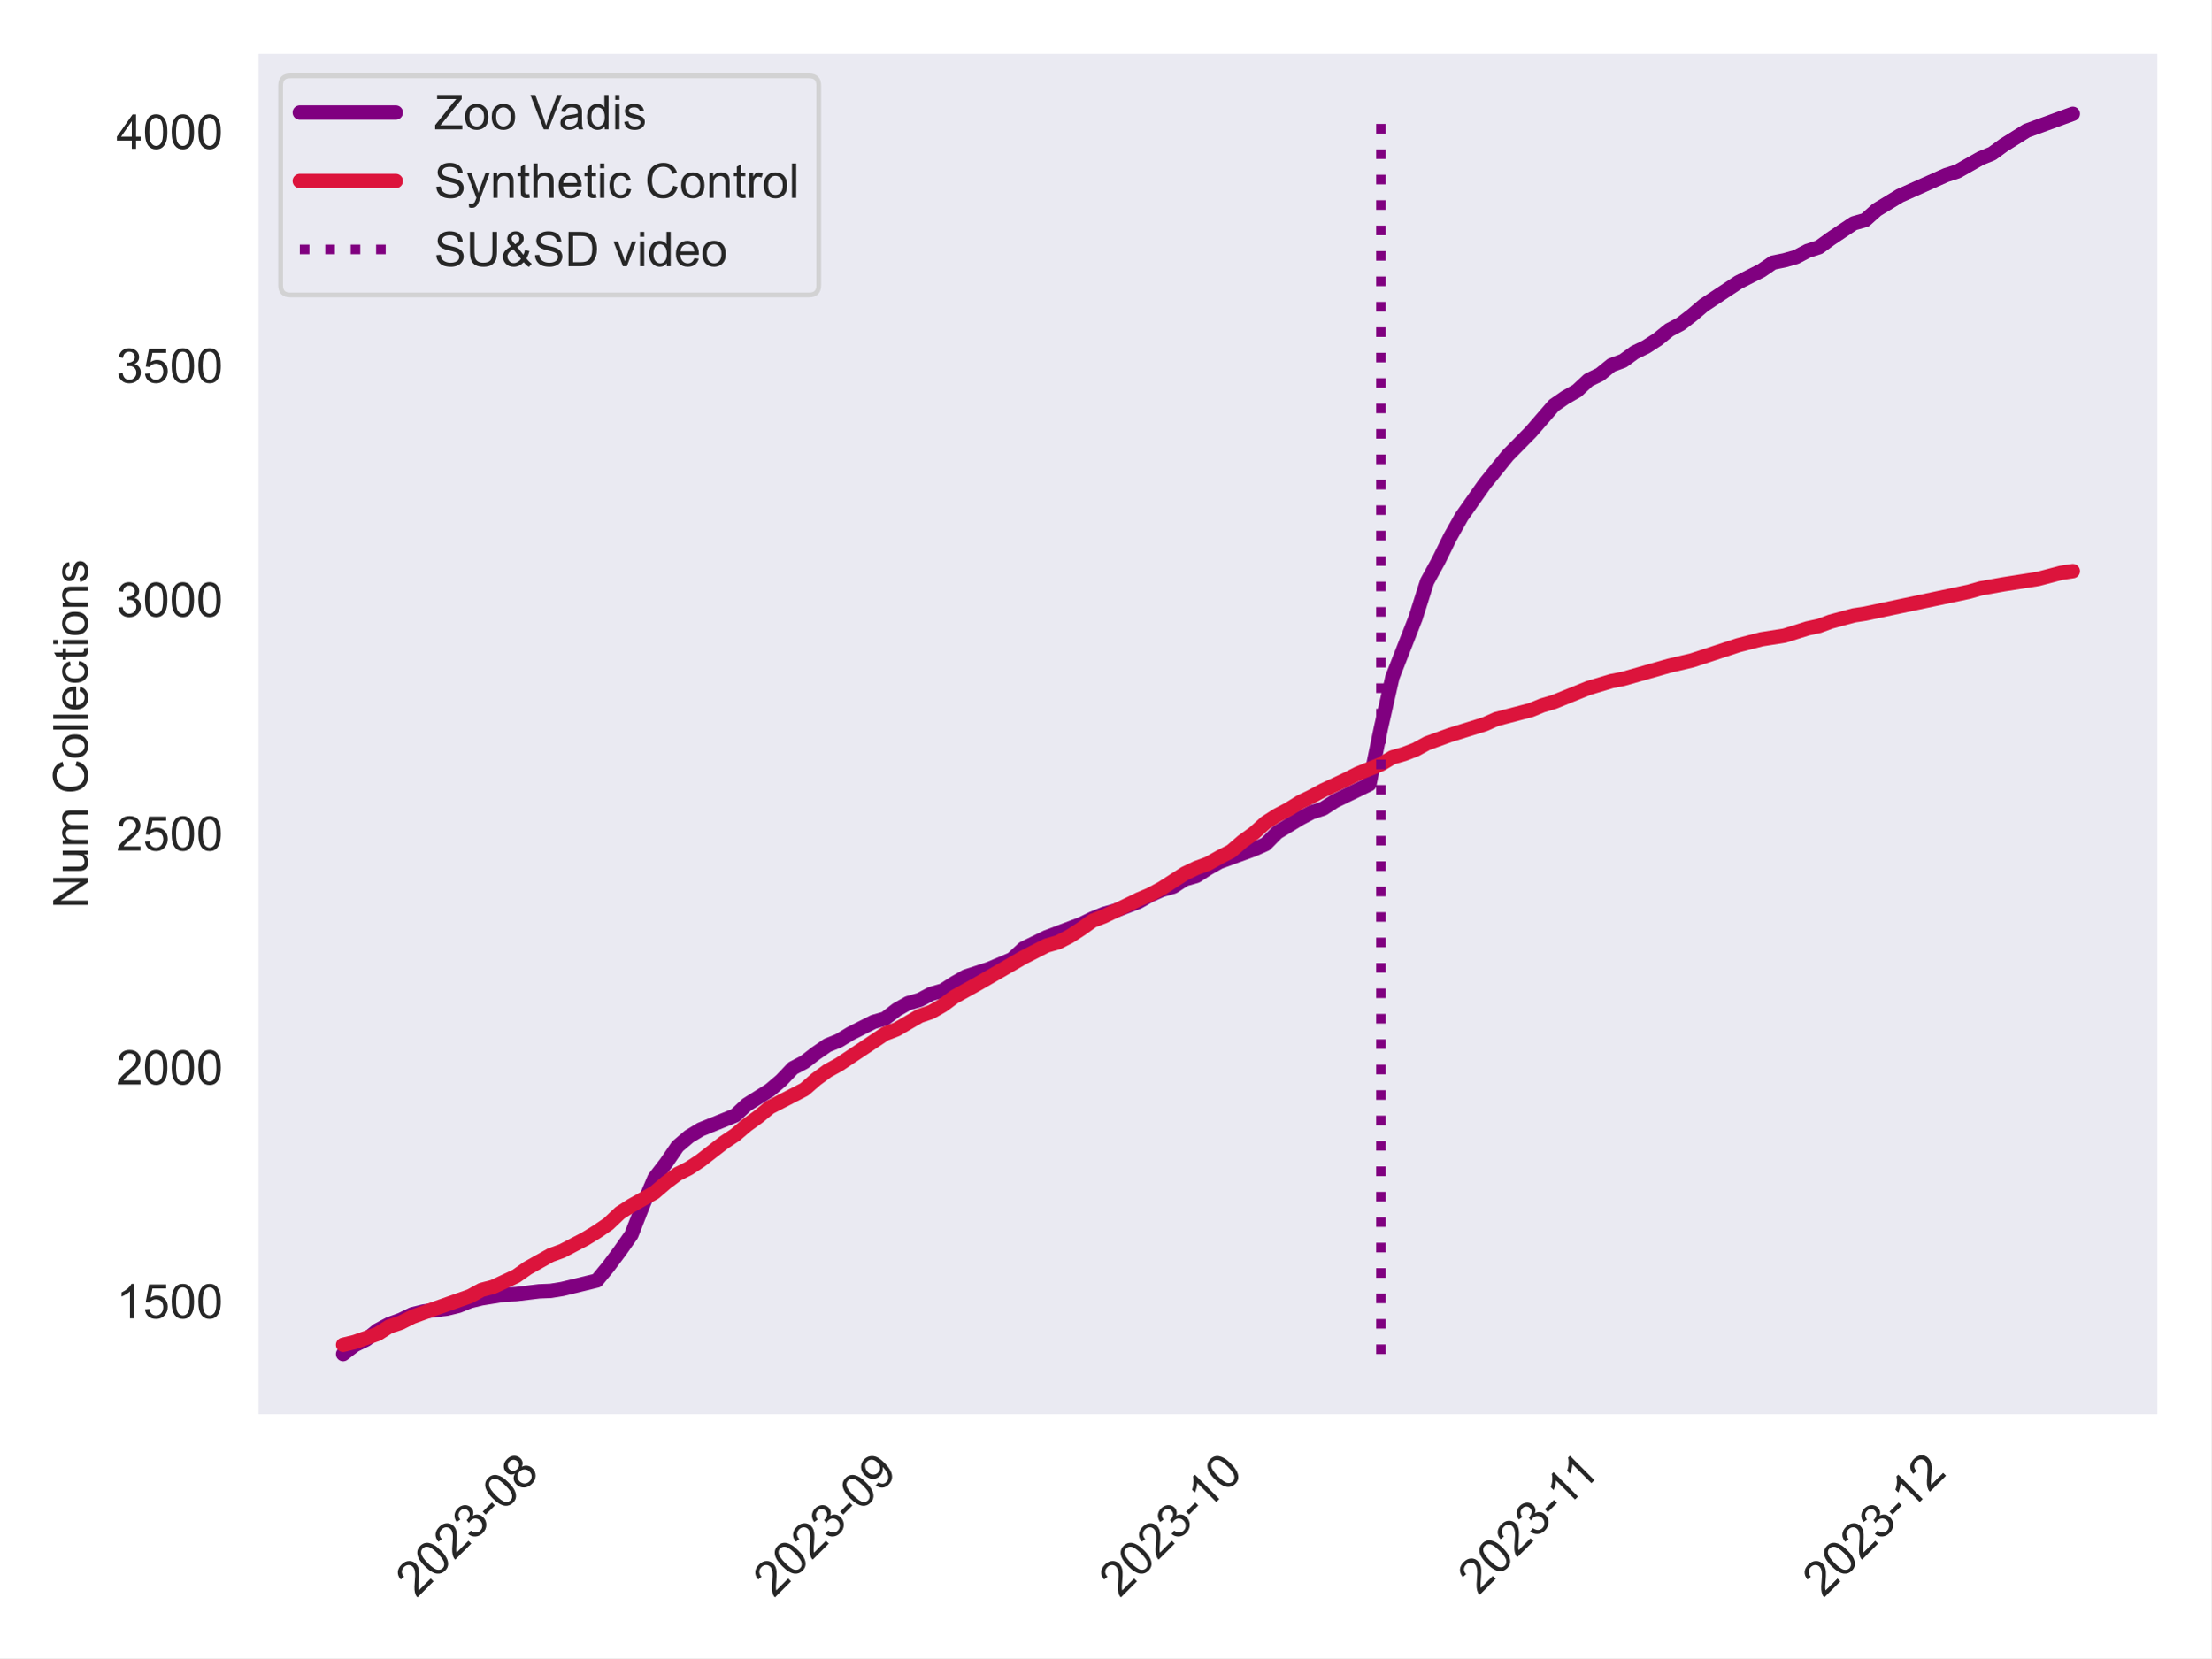
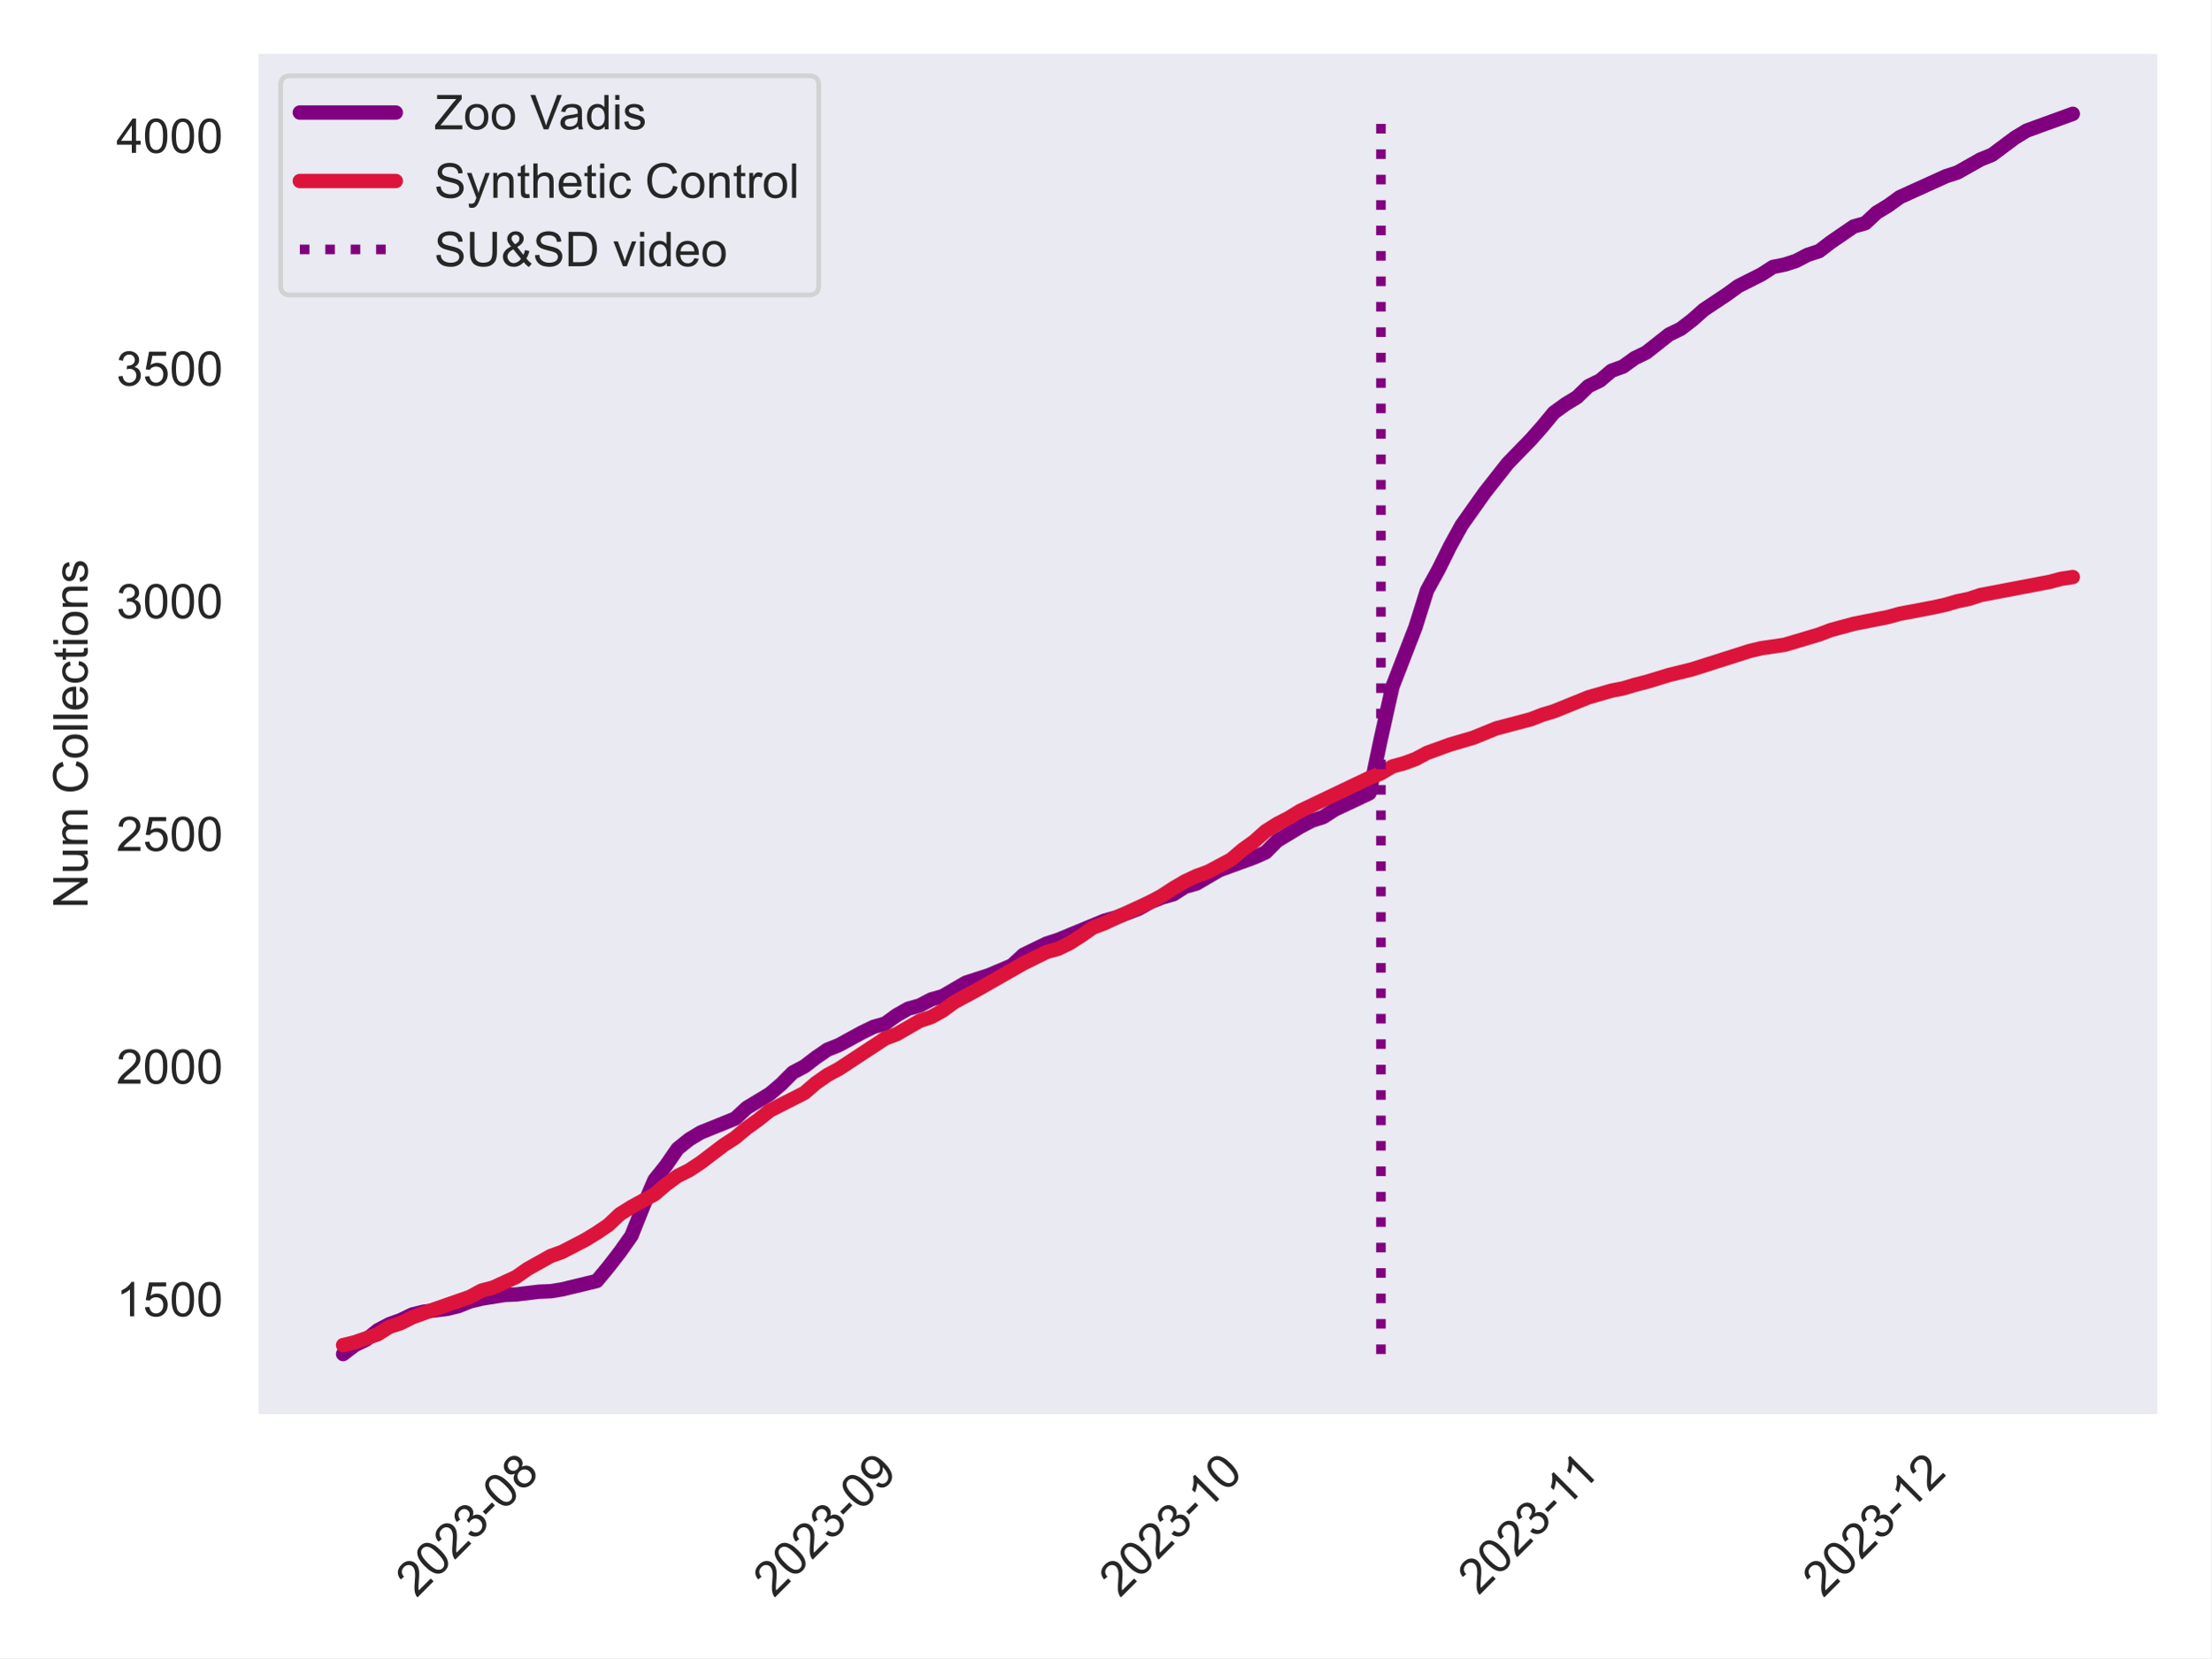
<svg xmlns="http://www.w3.org/2000/svg" xmlns:xlink="http://www.w3.org/1999/xlink" width="460.8pt" height="345.6pt" viewBox="0 0 460.8 345.6" version="1.1">
  <defs>
    <style type="text/css">*{stroke-linejoin: round; stroke-linecap: butt}</style>
  </defs>
  <g id="figure_1">
    <g id="patch_1">
      <path d="M 0 345.6  L 460.8 345.6  L 460.8 0  L 0 0  z " style="fill: #ffffff" />
    </g>
    <g id="axes_1">
      <g id="patch_2">
        <path d="M 53.48 295.153  L 450 295.153  L 450 10.8  L 53.48 10.8  z " style="fill: #eaeaf2" />
      </g>
      <g id="matplotlib.axis_1">
        <g id="xtick_1">
          <g id="text_1">
            <g style="fill: #262626" transform="translate(86.79253 333.1617) rotate(-45) scale(0.1 -0.1)">
              <defs>
                <path id="ArialMT-32" d="M 3222 541  L 3222 0  L 194 0  Q 188 203 259 391  Q 375 700 629 1000  Q 884 1300 1366 1694  Q 2113 2306 2375 2664  Q 2638 3022 2638 3341  Q 2638 3675 2398 3904  Q 2159 4134 1775 4134  Q 1369 4134 1125 3890  Q 881 3647 878 3216  L 300 3275  Q 359 3922 746 4261  Q 1134 4600 1788 4600  Q 2447 4600 2831 4234  Q 3216 3869 3216 3328  Q 3216 3053 3103 2787  Q 2991 2522 2730 2228  Q 2469 1934 1863 1422  Q 1356 997 1212 845  Q 1069 694 975 541  L 3222 541  z " transform="scale(0.015625)" />
                <path id="ArialMT-30" d="M 266 2259  Q 266 3072 433 3567  Q 600 4063 929 4331  Q 1259 4600 1759 4600  Q 2128 4600 2406 4451  Q 2684 4303 2865 4023  Q 3047 3744 3150 3342  Q 3253 2941 3253 2259  Q 3253 1453 3087 958  Q 2922 463 2592 192  Q 2263 -78 1759 -78  Q 1097 -78 719 397  Q 266 969 266 2259  z M 844 2259  Q 844 1131 1108 757  Q 1372 384 1759 384  Q 2147 384 2411 759  Q 2675 1134 2675 2259  Q 2675 3391 2411 3762  Q 2147 4134 1753 4134  Q 1366 4134 1134 3806  Q 844 3388 844 2259  z " transform="scale(0.015625)" />
                <path id="ArialMT-33" d="M 269 1209  L 831 1284  Q 928 806 1161 595  Q 1394 384 1728 384  Q 2125 384 2398 659  Q 2672 934 2672 1341  Q 2672 1728 2419 1979  Q 2166 2231 1775 2231  Q 1616 2231 1378 2169  L 1441 2663  Q 1497 2656 1531 2656  Q 1891 2656 2178 2843  Q 2466 3031 2466 3422  Q 2466 3731 2256 3934  Q 2047 4138 1716 4138  Q 1388 4138 1169 3931  Q 950 3725 888 3313  L 325 3413  Q 428 3978 793 4289  Q 1159 4600 1703 4600  Q 2078 4600 2393 4439  Q 2709 4278 2876 4000  Q 3044 3722 3044 3409  Q 3044 3113 2884 2869  Q 2725 2625 2413 2481  Q 2819 2388 3044 2092  Q 3269 1797 3269 1353  Q 3269 753 2831 336  Q 2394 -81 1725 -81  Q 1122 -81 723 278  Q 325 638 269 1209  z " transform="scale(0.015625)" />
                <path id="ArialMT-2d" d="M 203 1375  L 203 1941  L 1931 1941  L 1931 1375  L 203 1375  z " transform="scale(0.015625)" />
                <path id="ArialMT-38" d="M 1131 2484  Q 781 2613 612 2850  Q 444 3088 444 3419  Q 444 3919 803 4259  Q 1163 4600 1759 4600  Q 2359 4600 2725 4251  Q 3091 3903 3091 3403  Q 3091 3084 2923 2848  Q 2756 2613 2416 2484  Q 2838 2347 3058 2040  Q 3278 1734 3278 1309  Q 3278 722 2862 322  Q 2447 -78 1769 -78  Q 1091 -78 675 323  Q 259 725 259 1325  Q 259 1772 486 2073  Q 713 2375 1131 2484  z M 1019 3438  Q 1019 3113 1228 2906  Q 1438 2700 1772 2700  Q 2097 2700 2305 2904  Q 2513 3109 2513 3406  Q 2513 3716 2298 3927  Q 2084 4138 1766 4138  Q 1444 4138 1231 3931  Q 1019 3725 1019 3438  z M 838 1322  Q 838 1081 952 856  Q 1066 631 1291 507  Q 1516 384 1775 384  Q 2178 384 2440 643  Q 2703 903 2703 1303  Q 2703 1709 2433 1975  Q 2163 2241 1756 2241  Q 1359 2241 1098 1978  Q 838 1716 838 1322  z " transform="scale(0.015625)" />
              </defs>
              <use xlink:href="#ArialMT-32" />
              <use xlink:href="#ArialMT-30" x="55.615" />
              <use xlink:href="#ArialMT-32" x="111.23" />
              <use xlink:href="#ArialMT-33" x="166.846" />
              <use xlink:href="#ArialMT-2d" x="222.461" />
              <use xlink:href="#ArialMT-30" x="255.762" />
              <use xlink:href="#ArialMT-38" x="311.377" />
            </g>
          </g>
        </g>
        <g id="xtick_2">
          <g id="text_2">
            <g style="fill: #262626" transform="translate(161.2902 333.1617) rotate(-45) scale(0.1 -0.1)">
              <defs>
                <path id="ArialMT-39" d="M 350 1059  L 891 1109  Q 959 728 1153 556  Q 1347 384 1650 384  Q 1909 384 2104 503  Q 2300 622 2425 820  Q 2550 1019 2634 1356  Q 2719 1694 2719 2044  Q 2719 2081 2716 2156  Q 2547 1888 2255 1720  Q 1963 1553 1622 1553  Q 1053 1553 659 1965  Q 266 2378 266 3053  Q 266 3750 677 4175  Q 1088 4600 1706 4600  Q 2153 4600 2523 4359  Q 2894 4119 3086 3673  Q 3278 3228 3278 2384  Q 3278 1506 3087 986  Q 2897 466 2520 194  Q 2144 -78 1638 -78  Q 1100 -78 759 220  Q 419 519 350 1059  z M 2653 3081  Q 2653 3566 2395 3850  Q 2138 4134 1775 4134  Q 1400 4134 1122 3828  Q 844 3522 844 3034  Q 844 2597 1108 2323  Q 1372 2050 1759 2050  Q 2150 2050 2401 2323  Q 2653 2597 2653 3081  z " transform="scale(0.015625)" />
              </defs>
              <use xlink:href="#ArialMT-32" />
              <use xlink:href="#ArialMT-30" x="55.615" />
              <use xlink:href="#ArialMT-32" x="111.23" />
              <use xlink:href="#ArialMT-33" x="166.846" />
              <use xlink:href="#ArialMT-2d" x="222.461" />
              <use xlink:href="#ArialMT-30" x="255.762" />
              <use xlink:href="#ArialMT-39" x="311.377" />
            </g>
          </g>
        </g>
        <g id="xtick_3">
          <g id="text_3">
            <g style="fill: #262626" transform="translate(233.3848 333.1617) rotate(-45) scale(0.1 -0.1)">
              <defs>
                <path id="ArialMT-31" d="M 2384 0  L 1822 0  L 1822 3584  Q 1619 3391 1289 3197  Q 959 3003 697 2906  L 697 3450  Q 1169 3672 1522 3987  Q 1875 4303 2022 4600  L 2384 4600  L 2384 0  z " transform="scale(0.015625)" />
              </defs>
              <use xlink:href="#ArialMT-32" />
              <use xlink:href="#ArialMT-30" x="55.615" />
              <use xlink:href="#ArialMT-32" x="111.23" />
              <use xlink:href="#ArialMT-33" x="166.846" />
              <use xlink:href="#ArialMT-2d" x="222.461" />
              <use xlink:href="#ArialMT-31" x="255.762" />
              <use xlink:href="#ArialMT-30" x="311.377" />
            </g>
          </g>
        </g>
        <g id="xtick_4">
          <g id="text_4">
            <g style="fill: #262626" transform="translate(308.1432 332.6402) rotate(-45) scale(0.1 -0.1)">
              <use xlink:href="#ArialMT-32" />
              <use xlink:href="#ArialMT-30" x="55.615" />
              <use xlink:href="#ArialMT-32" x="111.23" />
              <use xlink:href="#ArialMT-33" x="166.846" />
              <use xlink:href="#ArialMT-2d" x="222.461" />
              <use xlink:href="#ArialMT-31" x="255.762" />
              <use xlink:href="#ArialMT-31" x="304.002" />
            </g>
          </g>
        </g>
        <g id="xtick_5">
          <g id="text_5">
            <g style="fill: #262626" transform="translate(379.977 333.1617) rotate(-45) scale(0.1 -0.1)">
              <use xlink:href="#ArialMT-32" />
              <use xlink:href="#ArialMT-30" x="55.615" />
              <use xlink:href="#ArialMT-32" x="111.23" />
              <use xlink:href="#ArialMT-33" x="166.846" />
              <use xlink:href="#ArialMT-2d" x="222.461" />
              <use xlink:href="#ArialMT-31" x="255.762" />
              <use xlink:href="#ArialMT-32" x="311.377" />
            </g>
          </g>
        </g>
      </g>
      <g id="matplotlib.axis_2">
        <g id="ytick_1">
          <g id="text_6">
-             <g style="fill: #262626" transform="translate(24.23625 274.7879) scale(0.1 -0.1)">
+             <g style="fill: #262626" transform="translate(24.23625 274.3608) scale(0.1 -0.1)">
              <defs>
                <path id="ArialMT-35" d="M 266 1200  L 856 1250  Q 922 819 1161 601  Q 1400 384 1738 384  Q 2144 384 2425 690  Q 2706 997 2706 1503  Q 2706 1984 2436 2262  Q 2166 2541 1728 2541  Q 1456 2541 1237 2417  Q 1019 2294 894 2097  L 366 2166  L 809 4519  L 3088 4519  L 3088 3981  L 1259 3981  L 1013 2750  Q 1425 3038 1878 3038  Q 2478 3038 2890 2622  Q 3303 2206 3303 1553  Q 3303 931 2941 478  Q 2500 -78 1738 -78  Q 1113 -78 717 272  Q 322 622 266 1200  z " transform="scale(0.015625)" />
              </defs>
              <use xlink:href="#ArialMT-31" />
              <use xlink:href="#ArialMT-35" x="55.615" />
              <use xlink:href="#ArialMT-30" x="111.23" />
              <use xlink:href="#ArialMT-30" x="166.846" />
            </g>
          </g>
        </g>
        <g id="ytick_2">
          <g id="text_7">
-             <g style="fill: #262626" transform="translate(24.23625 226.0322) scale(0.1 -0.1)">
+             <g style="fill: #262626" transform="translate(24.23625 225.8612) scale(0.1 -0.1)">
              <use xlink:href="#ArialMT-32" />
              <use xlink:href="#ArialMT-30" x="55.615" />
              <use xlink:href="#ArialMT-30" x="111.23" />
              <use xlink:href="#ArialMT-30" x="166.846" />
            </g>
          </g>
        </g>
        <g id="ytick_3">
          <g id="text_8">
-             <g style="fill: #262626" transform="translate(24.23625 177.2765) scale(0.1 -0.1)">
+             <g style="fill: #262626" transform="translate(24.23625 177.3617) scale(0.1 -0.1)">
              <use xlink:href="#ArialMT-32" />
              <use xlink:href="#ArialMT-35" x="55.615" />
              <use xlink:href="#ArialMT-30" x="111.23" />
              <use xlink:href="#ArialMT-30" x="166.846" />
            </g>
          </g>
        </g>
        <g id="ytick_4">
          <g id="text_9">
-             <g style="fill: #262626" transform="translate(24.23625 128.5208) scale(0.1 -0.1)">
+             <g style="fill: #262626" transform="translate(24.23625 128.8621) scale(0.1 -0.1)">
              <use xlink:href="#ArialMT-33" />
              <use xlink:href="#ArialMT-30" x="55.615" />
              <use xlink:href="#ArialMT-30" x="111.23" />
              <use xlink:href="#ArialMT-30" x="166.846" />
            </g>
          </g>
        </g>
        <g id="ytick_5">
          <g id="text_10">
-             <g style="fill: #262626" transform="translate(24.23625 79.76515) scale(0.1 -0.1)">
+             <g style="fill: #262626" transform="translate(24.23625 80.36255) scale(0.1 -0.1)">
              <use xlink:href="#ArialMT-33" />
              <use xlink:href="#ArialMT-35" x="55.615" />
              <use xlink:href="#ArialMT-30" x="111.23" />
              <use xlink:href="#ArialMT-30" x="166.846" />
            </g>
          </g>
        </g>
        <g id="ytick_6">
          <g id="text_11">
-             <g style="fill: #262626" transform="translate(24.23625 31.00947) scale(0.1 -0.1)">
+             <g style="fill: #262626" transform="translate(24.23625 31.863) scale(0.1 -0.1)">
              <defs>
                <path id="ArialMT-34" d="M 2069 0  L 2069 1097  L 81 1097  L 81 1613  L 2172 4581  L 2631 4581  L 2631 1613  L 3250 1613  L 3250 1097  L 2631 1097  L 2631 0  L 2069 0  z M 2069 1613  L 2069 3678  L 634 1613  L 2069 1613  z " transform="scale(0.015625)" />
              </defs>
              <use xlink:href="#ArialMT-34" />
              <use xlink:href="#ArialMT-30" x="55.615" />
              <use xlink:href="#ArialMT-30" x="111.23" />
              <use xlink:href="#ArialMT-30" x="166.846" />
            </g>
          </g>
        </g>
        <g id="text_12">
          <g style="fill: #262626" transform="translate(18.24875 189.3764) rotate(-90) scale(0.1 -0.1)">
            <defs>
              <path id="ArialMT-4e" d="M 488 0  L 488 4581  L 1109 4581  L 3516 984  L 3516 4581  L 4097 4581  L 4097 0  L 3475 0  L 1069 3600  L 1069 0  L 488 0  z " transform="scale(0.015625)" />
              <path id="ArialMT-75" d="M 2597 0  L 2597 488  Q 2209 -75 1544 -75  Q 1250 -75 995 37  Q 741 150 617 320  Q 494 491 444 738  Q 409 903 409 1263  L 409 3319  L 972 3319  L 972 1478  Q 972 1038 1006 884  Q 1059 663 1231 536  Q 1403 409 1656 409  Q 1909 409 2131 539  Q 2353 669 2445 892  Q 2538 1116 2538 1541  L 2538 3319  L 3100 3319  L 3100 0  L 2597 0  z " transform="scale(0.015625)" />
              <path id="ArialMT-6d" d="M 422 0  L 422 3319  L 925 3319  L 925 2853  Q 1081 3097 1340 3245  Q 1600 3394 1931 3394  Q 2300 3394 2536 3241  Q 2772 3088 2869 2813  Q 3263 3394 3894 3394  Q 4388 3394 4653 3120  Q 4919 2847 4919 2278  L 4919 0  L 4359 0  L 4359 2091  Q 4359 2428 4304 2576  Q 4250 2725 4106 2815  Q 3963 2906 3769 2906  Q 3419 2906 3187 2673  Q 2956 2441 2956 1928  L 2956 0  L 2394 0  L 2394 2156  Q 2394 2531 2256 2718  Q 2119 2906 1806 2906  Q 1569 2906 1367 2781  Q 1166 2656 1075 2415  Q 984 2175 984 1722  L 984 0  L 422 0  z " transform="scale(0.015625)" />
              <path id="ArialMT-20" transform="scale(0.015625)" />
              <path id="ArialMT-43" d="M 3763 1606  L 4369 1453  Q 4178 706 3683 314  Q 3188 -78 2472 -78  Q 1731 -78 1267 223  Q 803 525 561 1097  Q 319 1669 319 2325  Q 319 3041 592 3573  Q 866 4106 1370 4382  Q 1875 4659 2481 4659  Q 3169 4659 3637 4309  Q 4106 3959 4291 3325  L 3694 3184  Q 3534 3684 3231 3912  Q 2928 4141 2469 4141  Q 1941 4141 1586 3887  Q 1231 3634 1087 3207  Q 944 2781 944 2328  Q 944 1744 1114 1308  Q 1284 872 1643 656  Q 2003 441 2422 441  Q 2931 441 3284 734  Q 3638 1028 3763 1606  z " transform="scale(0.015625)" />
              <path id="ArialMT-6f" d="M 213 1659  Q 213 2581 725 3025  Q 1153 3394 1769 3394  Q 2453 3394 2887 2945  Q 3322 2497 3322 1706  Q 3322 1066 3130 698  Q 2938 331 2570 128  Q 2203 -75 1769 -75  Q 1072 -75 642 372  Q 213 819 213 1659  z M 791 1659  Q 791 1022 1069 705  Q 1347 388 1769 388  Q 2188 388 2466 706  Q 2744 1025 2744 1678  Q 2744 2294 2464 2611  Q 2184 2928 1769 2928  Q 1347 2928 1069 2612  Q 791 2297 791 1659  z " transform="scale(0.015625)" />
              <path id="ArialMT-6c" d="M 409 0  L 409 4581  L 972 4581  L 972 0  L 409 0  z " transform="scale(0.015625)" />
              <path id="ArialMT-65" d="M 2694 1069  L 3275 997  Q 3138 488 2766 206  Q 2394 -75 1816 -75  Q 1088 -75 661 373  Q 234 822 234 1631  Q 234 2469 665 2931  Q 1097 3394 1784 3394  Q 2450 3394 2872 2941  Q 3294 2488 3294 1666  Q 3294 1616 3291 1516  L 816 1516  Q 847 969 1125 678  Q 1403 388 1819 388  Q 2128 388 2347 550  Q 2566 713 2694 1069  z M 847 1978  L 2700 1978  Q 2663 2397 2488 2606  Q 2219 2931 1791 2931  Q 1403 2931 1139 2672  Q 875 2413 847 1978  z " transform="scale(0.015625)" />
              <path id="ArialMT-63" d="M 2588 1216  L 3141 1144  Q 3050 572 2676 248  Q 2303 -75 1759 -75  Q 1078 -75 664 370  Q 250 816 250 1647  Q 250 2184 428 2587  Q 606 2991 970 3192  Q 1334 3394 1763 3394  Q 2303 3394 2647 3120  Q 2991 2847 3088 2344  L 2541 2259  Q 2463 2594 2264 2762  Q 2066 2931 1784 2931  Q 1359 2931 1093 2626  Q 828 2322 828 1663  Q 828 994 1084 691  Q 1341 388 1753 388  Q 2084 388 2306 591  Q 2528 794 2588 1216  z " transform="scale(0.015625)" />
              <path id="ArialMT-74" d="M 1650 503  L 1731 6  Q 1494 -44 1306 -44  Q 1000 -44 831 53  Q 663 150 594 308  Q 525 466 525 972  L 525 2881  L 113 2881  L 113 3319  L 525 3319  L 525 4141  L 1084 4478  L 1084 3319  L 1650 3319  L 1650 2881  L 1084 2881  L 1084 941  Q 1084 700 1114 631  Q 1144 563 1211 522  Q 1278 481 1403 481  Q 1497 481 1650 503  z " transform="scale(0.015625)" />
              <path id="ArialMT-69" d="M 425 3934  L 425 4581  L 988 4581  L 988 3934  L 425 3934  z M 425 0  L 425 3319  L 988 3319  L 988 0  L 425 0  z " transform="scale(0.015625)" />
              <path id="ArialMT-6e" d="M 422 0  L 422 3319  L 928 3319  L 928 2847  Q 1294 3394 1984 3394  Q 2284 3394 2536 3286  Q 2788 3178 2913 3003  Q 3038 2828 3088 2588  Q 3119 2431 3119 2041  L 3119 0  L 2556 0  L 2556 2019  Q 2556 2363 2490 2533  Q 2425 2703 2258 2804  Q 2091 2906 1866 2906  Q 1506 2906 1245 2678  Q 984 2450 984 1813  L 984 0  L 422 0  z " transform="scale(0.015625)" />
              <path id="ArialMT-73" d="M 197 991  L 753 1078  Q 800 744 1014 566  Q 1228 388 1613 388  Q 2000 388 2187 545  Q 2375 703 2375 916  Q 2375 1106 2209 1216  Q 2094 1291 1634 1406  Q 1016 1563 777 1677  Q 538 1791 414 1992  Q 291 2194 291 2438  Q 291 2659 392 2848  Q 494 3038 669 3163  Q 800 3259 1026 3326  Q 1253 3394 1513 3394  Q 1903 3394 2198 3281  Q 2494 3169 2634 2976  Q 2775 2784 2828 2463  L 2278 2388  Q 2241 2644 2061 2787  Q 1881 2931 1553 2931  Q 1166 2931 1000 2803  Q 834 2675 834 2503  Q 834 2394 903 2306  Q 972 2216 1119 2156  Q 1203 2125 1616 2013  Q 2213 1853 2448 1751  Q 2684 1650 2818 1456  Q 2953 1263 2953 975  Q 2953 694 2789 445  Q 2625 197 2315 61  Q 2006 -75 1616 -75  Q 969 -75 630 194  Q 291 463 197 991  z " transform="scale(0.015625)" />
            </defs>
            <use xlink:href="#ArialMT-4e" />
            <use xlink:href="#ArialMT-75" x="72.217" />
            <use xlink:href="#ArialMT-6d" x="127.832" />
            <use xlink:href="#ArialMT-20" x="211.133" />
            <use xlink:href="#ArialMT-43" x="238.916" />
            <use xlink:href="#ArialMT-6f" x="311.133" />
            <use xlink:href="#ArialMT-6c" x="366.748" />
            <use xlink:href="#ArialMT-6c" x="388.965" />
            <use xlink:href="#ArialMT-65" x="411.182" />
            <use xlink:href="#ArialMT-63" x="466.797" />
            <use xlink:href="#ArialMT-74" x="516.797" />
            <use xlink:href="#ArialMT-69" x="544.58" />
            <use xlink:href="#ArialMT-6f" x="566.797" />
            <use xlink:href="#ArialMT-6e" x="622.412" />
            <use xlink:href="#ArialMT-73" x="678.027" />
          </g>
        </g>
      </g>
      <g id="PolyCollection_1" />
      <g id="PolyCollection_2" />
      <g id="line2d_1">
-         <path d="M 71.504 282.228  L 73.907 280.375  L 76.31 279.205  L 78.713 277.255  L 81.116 275.987  L 83.519 275.109  L 85.923 273.939  L 88.326 273.354  L 93.132 272.769  L 95.535 272.184  L 97.938 271.209  L 100.341 270.624  L 105.148 269.844  L 107.551 269.746  L 112.357 269.161  L 114.76 269.064  L 117.164 268.674  L 124.373 266.918  L 126.776 263.993  L 129.179 260.775  L 131.582 257.362  L 133.986 251.219  L 136.389 245.563  L 138.792 242.443  L 141.195 238.933  L 143.598 236.885  L 146.001 235.422  L 153.211 232.497  L 155.614 230.254  L 160.42 227.231  L 162.823 225.184  L 165.227 222.648  L 167.63 221.381  L 170.033 219.528  L 172.436 217.87  L 174.839 216.895  L 177.242 215.432  L 182.049 212.995  L 184.452 212.312  L 186.855 210.459  L 189.258 209.094  L 191.661 208.412  L 194.064 207.144  L 196.468 206.461  L 198.871 204.901  L 201.274 203.536  L 206.08 201.976  L 210.886 199.928  L 213.29 197.685  L 218.096 195.345  L 225.305 192.615  L 227.708 191.445  L 230.112 190.47  L 232.515 189.787  L 237.321 187.934  L 239.724 186.569  L 242.127 185.496  L 244.531 184.814  L 246.934 183.254  L 249.337 182.571  L 251.74 181.011  L 254.143 179.646  L 261.353 177.013  L 263.756 175.94  L 266.159 173.503  L 270.965 170.577  L 273.368 169.31  L 275.772 168.53  L 278.175 166.969  L 285.384 163.459  L 287.787 151.758  L 290.19 141.129  L 294.997 128.842  L 297.4 121.236  L 299.803 116.848  L 302.206 111.973  L 304.609 107.682  L 309.416 100.857  L 314.222 94.908  L 319.028 90.033  L 323.835 84.475  L 326.238 82.817  L 328.641 81.452  L 331.044 79.209  L 333.447 78.039  L 335.85 76.089  L 338.253 75.211  L 340.657 73.456  L 343.06 72.286  L 345.463 70.726  L 347.866 68.775  L 350.269 67.508  L 352.672 65.655  L 355.076 63.607  L 362.285 58.829  L 367.091 56.391  L 369.494 54.734  L 371.898 54.246  L 374.301 53.564  L 376.704 52.296  L 379.107 51.516  L 381.51 49.761  L 386.316 46.543  L 388.72 45.86  L 391.123 43.715  L 395.929 40.79  L 405.542 36.499  L 407.945 35.719  L 412.751 32.989  L 415.154 32.014  L 417.557 30.258  L 422.364 27.236  L 431.976 23.725  L 431.976 23.725  " clip-path="url(#p9f113b01f0)" style="fill: none; stroke: #800080; stroke-width: 3; stroke-linecap: round" />
+         <path d="M 71.504 282.228  L 73.907 280.385  L 76.31 279.221  L 78.713 277.281  L 81.116 276.02  L 83.519 275.147  L 85.923 273.983  L 88.326 273.401  L 93.132 272.819  L 95.535 272.237  L 97.938 271.267  L 100.341 270.685  L 105.148 269.909  L 107.551 269.812  L 112.357 269.23  L 114.76 269.133  L 117.164 268.745  L 124.373 266.999  L 126.776 264.089  L 129.179 260.985  L 131.582 257.59  L 133.986 251.576  L 136.389 245.95  L 138.792 242.943  L 141.195 239.451  L 143.598 237.511  L 146.001 236.056  L 153.211 233.146  L 155.614 230.915  L 160.42 228.005  L 162.823 225.968  L 165.227 223.543  L 167.63 222.282  L 170.033 220.439  L 172.436 218.79  L 174.839 217.82  L 179.645 215.201  L 182.049 214.037  L 184.452 213.358  L 186.855 211.612  L 189.258 210.254  L 191.661 209.575  L 194.064 208.314  L 196.468 207.635  L 201.274 204.822  L 206.08 203.27  L 210.886 201.233  L 213.29 199.003  L 218.096 196.675  L 220.499 195.899  L 230.112 191.922  L 232.515 191.243  L 237.321 189.4  L 239.724 188.042  L 242.127 187.072  L 244.531 186.393  L 246.934 184.841  L 249.337 184.162  L 254.143 181.349  L 261.353 178.73  L 263.756 177.663  L 266.159 175.238  L 270.965 172.328  L 273.368 171.067  L 275.772 170.291  L 278.175 168.739  L 285.384 165.344  L 287.787 153.898  L 290.19 143.131  L 294.997 130.715  L 297.4 123.052  L 299.803 118.687  L 302.206 113.837  L 304.609 109.472  L 309.416 102.682  L 314.222 96.571  L 319.028 91.625  L 321.431 88.909  L 323.835 85.999  L 326.238 84.253  L 328.641 82.798  L 331.044 80.47  L 333.447 79.306  L 335.85 77.269  L 338.253 76.396  L 340.657 74.65  L 343.06 73.486  L 347.866 69.703  L 350.269 68.539  L 352.672 66.696  L 355.076 64.562  L 359.882 61.361  L 362.285 59.615  L 367.091 57.19  L 369.494 55.638  L 371.898 55.153  L 374.301 54.377  L 376.704 53.116  L 379.107 52.34  L 381.51 50.497  L 386.316 47.199  L 388.72 46.52  L 391.123 44.289  L 393.526 42.834  L 395.929 41.088  L 405.542 36.723  L 407.945 35.947  L 412.751 33.231  L 415.154 32.261  L 419.961 28.672  L 422.364 27.217  L 431.976 23.725  L 431.976 23.725  " clip-path="url(#p7982735393)" style="fill: none; stroke: #800080; stroke-width: 3; stroke-linecap: round" />
      </g>
      <g id="line2d_2">
-         <path d="M 71.504 280.302  L 73.907 279.719  L 78.713 278.032  L 81.116 276.49  L 83.519 275.694  L 85.923 274.476  L 90.729 272.722  L 97.938 270.181  L 100.341 268.867  L 102.745 268.238  L 107.551 266.002  L 109.954 264.306  L 114.76 261.61  L 117.164 260.732  L 121.97 258.218  L 124.373 256.743  L 126.776 255.1  L 129.179 252.817  L 131.582 251.272  L 136.389 248.582  L 138.792 246.509  L 141.195 244.711  L 143.598 243.499  L 146.001 241.902  L 150.808 238.163  L 153.211 236.561  L 155.614 234.517  L 158.017 232.781  L 160.42 230.806  L 167.63 227.077  L 170.033 224.979  L 172.436 223.209  L 174.839 221.888  L 184.452 215.476  L 186.855 214.551  L 191.661 211.75  L 194.064 210.923  L 196.468 209.55  L 198.871 207.771  L 203.677 205.105  L 213.29 199.545  L 218.096 197.086  L 220.499 196.404  L 222.902 195.175  L 225.305 193.621  L 227.708 191.9  L 230.112 190.972  L 234.918 188.646  L 237.321 187.465  L 239.724 186.455  L 242.127 185.149  L 246.934 182.057  L 249.337 180.911  L 251.74 180.03  L 254.143 178.673  L 256.546 177.444  L 258.949 175.374  L 261.353 173.636  L 263.756 171.464  L 266.159 169.93  L 268.562 168.661  L 270.965 167.167  L 273.368 166.003  L 275.772 164.706  L 280.578 162.461  L 282.981 161.242  L 287.787 159.293  L 290.19 157.853  L 292.594 157.164  L 294.997 156.243  L 297.4 154.929  L 302.206 153.184  L 309.416 150.949  L 311.819 149.882  L 319.028 148.001  L 321.431 147.019  L 323.835 146.309  L 331.044 143.397  L 335.85 141.963  L 338.253 141.498  L 347.866 138.764  L 352.672 137.632  L 362.285 134.479  L 367.091 133.239  L 371.898 132.482  L 376.704 130.979  L 379.107 130.457  L 381.51 129.568  L 386.316 128.264  L 388.72 127.897  L 410.348 123.329  L 412.751 122.639  L 417.557 121.783  L 424.767 120.653  L 429.573 119.384  L 431.976 119.034  L 431.976 119.034  " clip-path="url(#p9f113b01f0)" style="fill: none; stroke: #dc143c; stroke-width: 3; stroke-linecap: round" />
+         <path d="M 71.504 280.365  L 73.907 279.785  L 78.713 278.107  L 81.116 276.573  L 83.519 275.781  L 85.923 274.569  L 90.729 272.828  L 97.938 270.31  L 100.341 269.003  L 102.745 268.376  L 107.551 266.171  L 109.954 264.486  L 114.76 261.804  L 117.164 260.931  L 121.97 258.433  L 124.373 256.973  L 126.776 255.339  L 129.179 253.073  L 131.582 251.566  L 136.389 248.939  L 138.792 246.888  L 141.195 245.123  L 143.598 243.928  L 146.001 242.348  L 150.808 238.693  L 153.211 237.135  L 155.614 235.122  L 158.017 233.41  L 160.42 231.477  L 167.63 227.815  L 170.033 225.745  L 172.436 224.065  L 174.839 222.782  L 184.452 216.462  L 186.855 215.554  L 191.661 212.79  L 194.064 211.978  L 196.468 210.644  L 198.871 208.888  L 203.677 206.286  L 213.29 200.808  L 218.096 198.432  L 220.499 197.762  L 222.902 196.598  L 225.305 195.063  L 227.708 193.367  L 230.112 192.452  L 239.724 187.999  L 242.127 186.71  L 244.531 185.131  L 246.934 183.721  L 249.337 182.587  L 251.74 181.72  L 256.546 179.164  L 258.949 177.114  L 261.353 175.397  L 263.756 173.247  L 266.159 171.726  L 268.562 170.49  L 270.965 169.016  L 285.384 162.14  L 287.787 161.178  L 290.19 159.752  L 292.594 159.09  L 294.997 158.211  L 297.4 156.926  L 302.206 155.182  L 307.012 153.775  L 311.819 151.816  L 319.028 149.914  L 321.431 148.974  L 323.835 148.253  L 331.044 145.339  L 335.85 143.948  L 338.253 143.489  L 340.657 142.756  L 343.06 142.147  L 347.866 140.683  L 352.672 139.497  L 364.688 135.669  L 367.091 135.101  L 371.898 134.399  L 379.107 132.25  L 381.51 131.334  L 386.316 130.025  L 391.123 129.073  L 393.526 128.59  L 395.929 127.93  L 403.139 126.559  L 405.542 126.017  L 407.945 125.316  L 410.348 124.824  L 412.751 124.025  L 427.17 121.28  L 429.573 120.638  L 431.976 120.275  L 431.976 120.275  " clip-path="url(#p7982735393)" style="fill: none; stroke: #dc143c; stroke-width: 3; stroke-linecap: round" />
      </g>
      <g id="LineCollection_1">
-         <path d="M 287.787 282.228  L 287.787 23.725  " clip-path="url(#p9f113b01f0)" style="fill: none; stroke-dasharray: 2,3.3; stroke-dashoffset: 0; stroke: #800080; stroke-width: 2" />
+         <path d="M 287.787 282.228  L 287.787 23.725  " clip-path="url(#p7982735393)" style="fill: none; stroke-dasharray: 2,3.3; stroke-dashoffset: 0; stroke: #800080; stroke-width: 2" />
      </g>
      <g id="patch_3">
        <path d="M 53.48 295.153  L 53.48 10.8  " style="fill: none; stroke: #ffffff; stroke-width: 0.8; stroke-linejoin: miter; stroke-linecap: square" />
      </g>
      <g id="patch_4">
        <path d="M 450 295.153  L 450 10.8  " style="fill: none; stroke: #ffffff; stroke-width: 0.8; stroke-linejoin: miter; stroke-linecap: square" />
      </g>
      <g id="patch_5">
        <path d="M 53.48 295.153  L 450 295.153  " style="fill: none; stroke: #ffffff; stroke-width: 0.8; stroke-linejoin: miter; stroke-linecap: square" />
      </g>
      <g id="patch_6">
        <path d="M 53.48 10.8  L 450 10.8  " style="fill: none; stroke: #ffffff; stroke-width: 0.8; stroke-linejoin: miter; stroke-linecap: square" />
      </g>
      <g id="legend_1">
        <g id="patch_7">
          <path d="M 60.48 61.475  L 168.624 61.475  Q 170.624 61.475 170.624 59.475  L 170.624 17.8  Q 170.624 15.8 168.624 15.8  L 60.48 15.8  Q 58.48 15.8 58.48 17.8  L 58.48 59.475  Q 58.48 61.475 60.48 61.475  z " style="fill: #eaeaf2; opacity: 0.8; stroke: #cccccc; stroke-linejoin: miter" />
        </g>
        <g id="line2d_3">
          <path d="M 62.48 23.458  L 72.48 23.458  L 82.48 23.458  " style="fill: none; stroke: #800080; stroke-width: 3; stroke-linecap: round" />
        </g>
        <g id="text_13">
          <g style="fill: #262626" transform="translate(90.48 26.95781) scale(0.1 -0.1)">
            <defs>
              <path id="ArialMT-5a" d="M 128 0  L 128 563  L 2475 3497  Q 2725 3809 2950 4041  L 394 4041  L 394 4581  L 3675 4581  L 3675 4041  L 1103 863  L 825 541  L 3750 541  L 3750 0  L 128 0  z " transform="scale(0.015625)" />
              <path id="ArialMT-56" d="M 1803 0  L 28 4581  L 684 4581  L 1875 1253  Q 2019 853 2116 503  Q 2222 878 2363 1253  L 3600 4581  L 4219 4581  L 2425 0  L 1803 0  z " transform="scale(0.015625)" />
              <path id="ArialMT-61" d="M 2588 409  Q 2275 144 1986 34  Q 1697 -75 1366 -75  Q 819 -75 525 192  Q 231 459 231 875  Q 231 1119 342 1320  Q 453 1522 633 1644  Q 813 1766 1038 1828  Q 1203 1872 1538 1913  Q 2219 1994 2541 2106  Q 2544 2222 2544 2253  Q 2544 2597 2384 2738  Q 2169 2928 1744 2928  Q 1347 2928 1158 2789  Q 969 2650 878 2297  L 328 2372  Q 403 2725 575 2942  Q 747 3159 1072 3276  Q 1397 3394 1825 3394  Q 2250 3394 2515 3294  Q 2781 3194 2906 3042  Q 3031 2891 3081 2659  Q 3109 2516 3109 2141  L 3109 1391  Q 3109 606 3145 398  Q 3181 191 3288 0  L 2700 0  Q 2613 175 2588 409  z M 2541 1666  Q 2234 1541 1622 1453  Q 1275 1403 1131 1340  Q 988 1278 909 1158  Q 831 1038 831 891  Q 831 666 1001 516  Q 1172 366 1500 366  Q 1825 366 2078 508  Q 2331 650 2450 897  Q 2541 1088 2541 1459  L 2541 1666  z " transform="scale(0.015625)" />
              <path id="ArialMT-64" d="M 2575 0  L 2575 419  Q 2259 -75 1647 -75  Q 1250 -75 917 144  Q 584 363 401 755  Q 219 1147 219 1656  Q 219 2153 384 2558  Q 550 2963 881 3178  Q 1213 3394 1622 3394  Q 1922 3394 2156 3267  Q 2391 3141 2538 2938  L 2538 4581  L 3097 4581  L 3097 0  L 2575 0  z M 797 1656  Q 797 1019 1065 703  Q 1334 388 1700 388  Q 2069 388 2326 689  Q 2584 991 2584 1609  Q 2584 2291 2321 2609  Q 2059 2928 1675 2928  Q 1300 2928 1048 2622  Q 797 2316 797 1656  z " transform="scale(0.015625)" />
            </defs>
            <use xlink:href="#ArialMT-5a" />
            <use xlink:href="#ArialMT-6f" x="61.084" />
            <use xlink:href="#ArialMT-6f" x="116.699" />
            <use xlink:href="#ArialMT-20" x="172.314" />
            <use xlink:href="#ArialMT-56" x="200.098" />
            <use xlink:href="#ArialMT-61" x="259.422" />
            <use xlink:href="#ArialMT-64" x="315.037" />
            <use xlink:href="#ArialMT-69" x="370.652" />
            <use xlink:href="#ArialMT-73" x="392.869" />
          </g>
        </g>
        <g id="line2d_4">
          <path d="M 62.48 37.725  L 72.48 37.725  L 82.48 37.725  " style="fill: none; stroke: #dc143c; stroke-width: 3; stroke-linecap: round" />
        </g>
        <g id="text_14">
          <g style="fill: #262626" transform="translate(90.48 41.225) scale(0.1 -0.1)">
            <defs>
              <path id="ArialMT-53" d="M 288 1472  L 859 1522  Q 900 1178 1048 958  Q 1197 738 1509 602  Q 1822 466 2213 466  Q 2559 466 2825 569  Q 3091 672 3220 851  Q 3350 1031 3350 1244  Q 3350 1459 3225 1620  Q 3100 1781 2813 1891  Q 2628 1963 1997 2114  Q 1366 2266 1113 2400  Q 784 2572 623 2826  Q 463 3081 463 3397  Q 463 3744 659 4045  Q 856 4347 1234 4503  Q 1613 4659 2075 4659  Q 2584 4659 2973 4495  Q 3363 4331 3572 4012  Q 3781 3694 3797 3291  L 3216 3247  Q 3169 3681 2898 3903  Q 2628 4125 2100 4125  Q 1550 4125 1298 3923  Q 1047 3722 1047 3438  Q 1047 3191 1225 3031  Q 1400 2872 2139 2705  Q 2878 2538 3153 2413  Q 3553 2228 3743 1945  Q 3934 1663 3934 1294  Q 3934 928 3725 604  Q 3516 281 3123 101  Q 2731 -78 2241 -78  Q 1619 -78 1198 103  Q 778 284 539 648  Q 300 1013 288 1472  z " transform="scale(0.015625)" />
              <path id="ArialMT-79" d="M 397 -1278  L 334 -750  Q 519 -800 656 -800  Q 844 -800 956 -737  Q 1069 -675 1141 -563  Q 1194 -478 1313 -144  Q 1328 -97 1363 -6  L 103 3319  L 709 3319  L 1400 1397  Q 1534 1031 1641 628  Q 1738 1016 1872 1384  L 2581 3319  L 3144 3319  L 1881 -56  Q 1678 -603 1566 -809  Q 1416 -1088 1222 -1217  Q 1028 -1347 759 -1347  Q 597 -1347 397 -1278  z " transform="scale(0.015625)" />
              <path id="ArialMT-68" d="M 422 0  L 422 4581  L 984 4581  L 984 2938  Q 1378 3394 1978 3394  Q 2347 3394 2619 3248  Q 2891 3103 3008 2847  Q 3125 2591 3125 2103  L 3125 0  L 2563 0  L 2563 2103  Q 2563 2525 2380 2717  Q 2197 2909 1863 2909  Q 1613 2909 1392 2779  Q 1172 2650 1078 2428  Q 984 2206 984 1816  L 984 0  L 422 0  z " transform="scale(0.015625)" />
              <path id="ArialMT-72" d="M 416 0  L 416 3319  L 922 3319  L 922 2816  Q 1116 3169 1280 3281  Q 1444 3394 1641 3394  Q 1925 3394 2219 3213  L 2025 2691  Q 1819 2813 1613 2813  Q 1428 2813 1281 2702  Q 1134 2591 1072 2394  Q 978 2094 978 1738  L 978 0  L 416 0  z " transform="scale(0.015625)" />
            </defs>
            <use xlink:href="#ArialMT-53" />
            <use xlink:href="#ArialMT-79" x="66.699" />
            <use xlink:href="#ArialMT-6e" x="116.699" />
            <use xlink:href="#ArialMT-74" x="172.314" />
            <use xlink:href="#ArialMT-68" x="200.098" />
            <use xlink:href="#ArialMT-65" x="255.713" />
            <use xlink:href="#ArialMT-74" x="311.328" />
            <use xlink:href="#ArialMT-69" x="339.111" />
            <use xlink:href="#ArialMT-63" x="361.328" />
            <use xlink:href="#ArialMT-20" x="411.328" />
            <use xlink:href="#ArialMT-43" x="439.111" />
            <use xlink:href="#ArialMT-6f" x="511.328" />
            <use xlink:href="#ArialMT-6e" x="566.943" />
            <use xlink:href="#ArialMT-74" x="622.559" />
            <use xlink:href="#ArialMT-72" x="650.342" />
            <use xlink:href="#ArialMT-6f" x="683.643" />
            <use xlink:href="#ArialMT-6c" x="739.258" />
          </g>
        </g>
        <g id="line2d_5">
          <path d="M 62.48 51.987  L 82.48 51.987  " style="fill: none; stroke-dasharray: 2,3.3; stroke-dashoffset: 0; stroke: #800080; stroke-width: 2" />
        </g>
        <g id="text_15">
          <g style="fill: #262626" transform="translate(90.48 55.4875) scale(0.1 -0.1)">
            <defs>
              <path id="ArialMT-55" d="M 3500 4581  L 4106 4581  L 4106 1934  Q 4106 1244 3950 837  Q 3794 431 3386 176  Q 2978 -78 2316 -78  Q 1672 -78 1262 144  Q 853 366 678 786  Q 503 1206 503 1934  L 503 4581  L 1109 4581  L 1109 1938  Q 1109 1341 1220 1058  Q 1331 775 1601 622  Q 1872 469 2263 469  Q 2931 469 3215 772  Q 3500 1075 3500 1938  L 3500 4581  z " transform="scale(0.015625)" />
              <path id="ArialMT-26" d="M 3041 541  Q 2763 231 2434 76  Q 2106 -78 1725 -78  Q 1022 -78 609 397  Q 275 784 275 1263  Q 275 1688 548 2030  Q 822 2372 1366 2631  Q 1056 2988 953 3209  Q 850 3431 850 3638  Q 850 4050 1173 4354  Q 1497 4659 1988 4659  Q 2456 4659 2754 4371  Q 3053 4084 3053 3681  Q 3053 3028 2188 2566  L 3009 1519  Q 3150 1794 3228 2156  L 3813 2031  Q 3663 1431 3406 1044  Q 3722 625 4122 341  L 3744 -106  Q 3403 113 3041 541  z M 1897 2928  Q 2263 3144 2370 3306  Q 2478 3469 2478 3666  Q 2478 3900 2329 4048  Q 2181 4197 1959 4197  Q 1731 4197 1579 4050  Q 1428 3903 1428 3691  Q 1428 3584 1483 3467  Q 1538 3350 1647 3219  L 1897 2928  z M 2688 984  L 1656 2263  Q 1200 1991 1040 1758  Q 881 1525 881 1297  Q 881 1019 1103 719  Q 1325 419 1731 419  Q 1984 419 2254 576  Q 2525 734 2688 984  z " transform="scale(0.015625)" />
              <path id="ArialMT-44" d="M 494 0  L 494 4581  L 2072 4581  Q 2606 4581 2888 4516  Q 3281 4425 3559 4188  Q 3922 3881 4101 3404  Q 4281 2928 4281 2316  Q 4281 1794 4159 1391  Q 4038 988 3847 723  Q 3656 459 3429 307  Q 3203 156 2883 78  Q 2563 0 2147 0  L 494 0  z M 1100 541  L 2078 541  Q 2531 541 2789 625  Q 3047 709 3200 863  Q 3416 1078 3536 1442  Q 3656 1806 3656 2325  Q 3656 3044 3420 3430  Q 3184 3816 2847 3947  Q 2603 4041 2063 4041  L 1100 4041  L 1100 541  z " transform="scale(0.015625)" />
              <path id="ArialMT-76" d="M 1344 0  L 81 3319  L 675 3319  L 1388 1331  Q 1503 1009 1600 663  Q 1675 925 1809 1294  L 2547 3319  L 3125 3319  L 1869 0  L 1344 0  z " transform="scale(0.015625)" />
            </defs>
            <use xlink:href="#ArialMT-53" />
            <use xlink:href="#ArialMT-55" x="66.699" />
            <use xlink:href="#ArialMT-26" x="138.916" />
            <use xlink:href="#ArialMT-53" x="205.615" />
            <use xlink:href="#ArialMT-44" x="272.314" />
            <use xlink:href="#ArialMT-20" x="344.531" />
            <use xlink:href="#ArialMT-76" x="372.314" />
            <use xlink:href="#ArialMT-69" x="422.314" />
            <use xlink:href="#ArialMT-64" x="444.531" />
            <use xlink:href="#ArialMT-65" x="500.146" />
            <use xlink:href="#ArialMT-6f" x="555.762" />
          </g>
        </g>
      </g>
    </g>
  </g>
  <defs>
-     <clipPath id="p9f113b01f0">
+     <clipPath id="p7982735393">
      <rect x="53.48" y="10.8" width="396.52" height="284.353" />
    </clipPath>
  </defs>
</svg>
